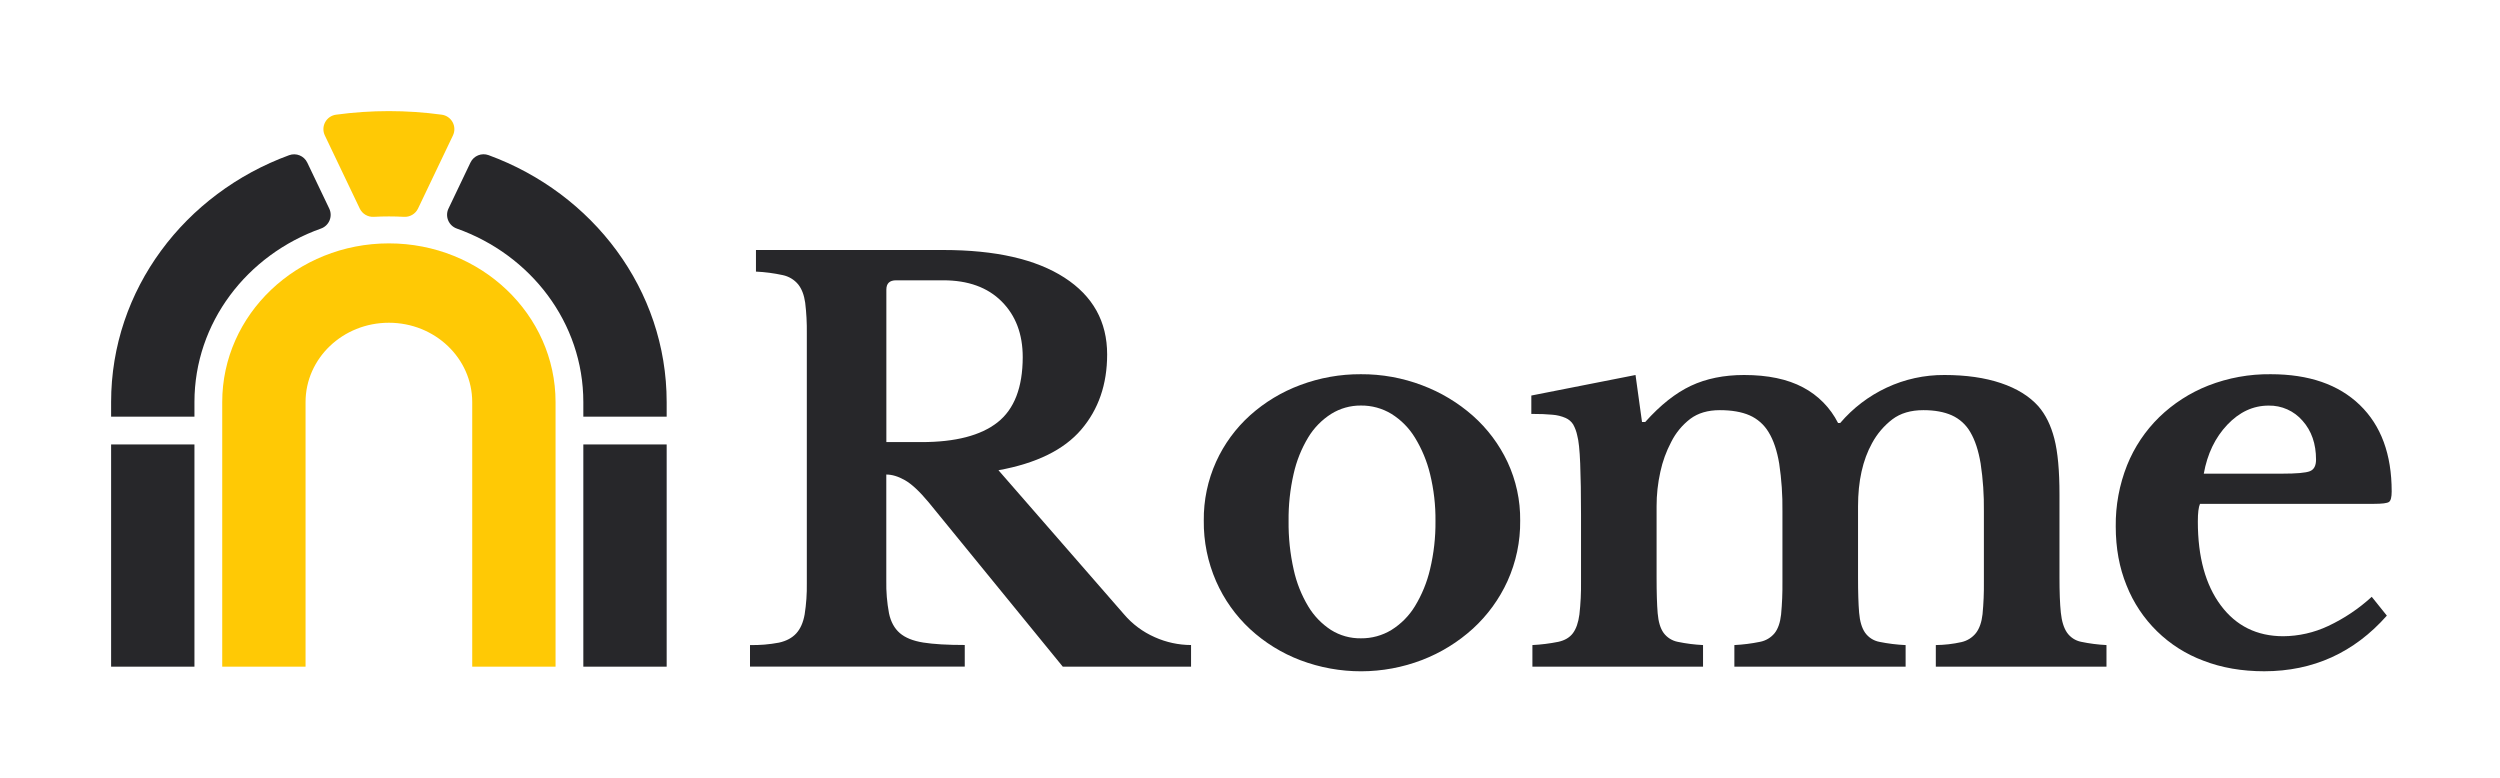
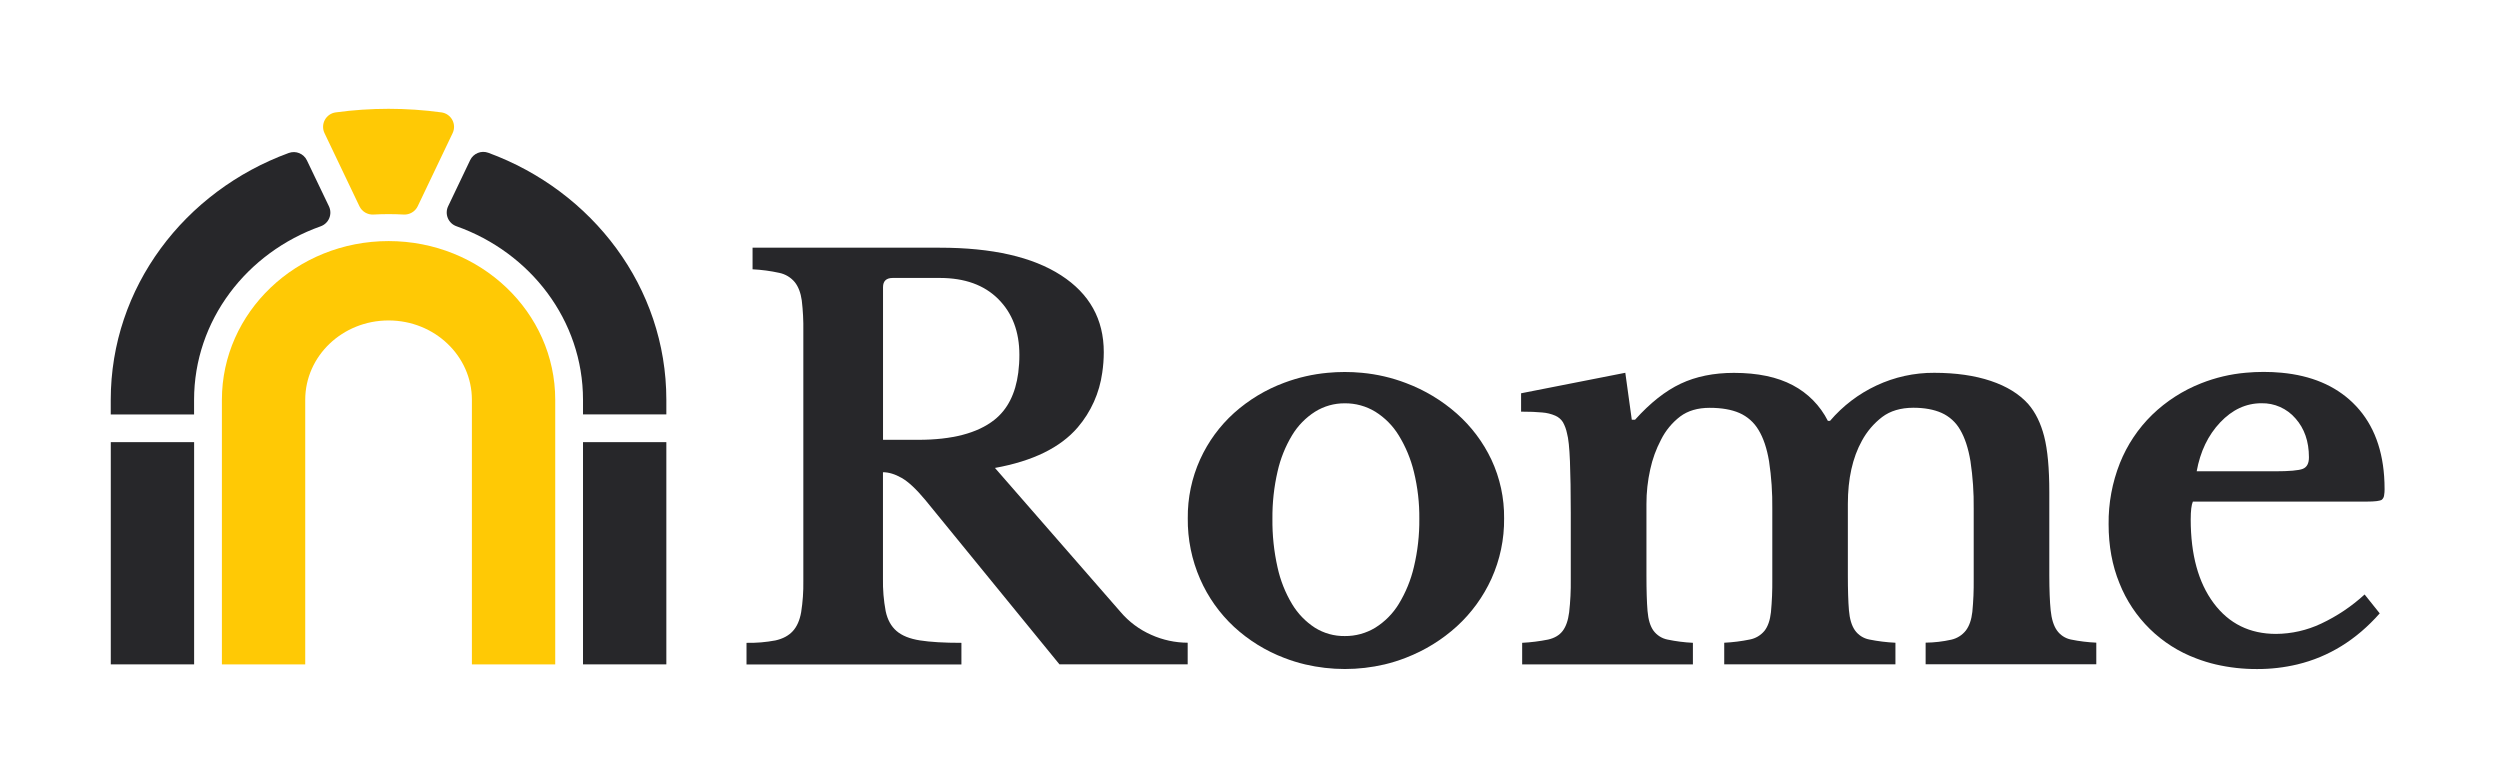
<svg xmlns="http://www.w3.org/2000/svg" id="Layer_1" data-name="Layer 1" viewBox="0 0 1620 504">
  <defs>
    <style>.cls-1{fill:#27272a;}.cls-2{fill:#ffc905;}</style>
  </defs>
-   <path class="cls-1" d="M213.35,135.15A9.43,9.43,0,0,1,208,148.1c-47.87,17-82,60.94-82,112.47V270H72v-9.43c0-73,47.88-135.3,115.35-160a9.43,9.43,0,0,1,11.76,4.79Z" />
-   <rect class="cls-1" x="72" y="288" width="54" height="144" />
-   <path class="cls-1" d="M432,260.57V270H378v-9.43c0-51.53-34.1-95.46-82-112.47a9.43,9.43,0,0,1-5.38-12.95l14.24-29.82a9.43,9.43,0,0,1,11.76-4.79C384.12,125.27,432,187.6,432,260.57Z" />
-   <rect class="cls-1" x="378" y="288" width="54" height="144" />
-   <path class="cls-2" d="M286.26,74.32a9.45,9.45,0,0,1,7.26,13.42l-2.59,5.42-20.06,42a9.48,9.48,0,0,1-9.11,5.35q-4.85-.27-9.76-.27t-9.76.27a9.49,9.49,0,0,1-9.11-5.35l-20.06-42-2.59-5.42a9.45,9.45,0,0,1,7.26-13.42,254.12,254.12,0,0,1,68.52,0Z" />
-   <path class="cls-2" d="M360,260.57V432H306V260.57c0-28.41-24.18-51.43-54-51.43s-54,23-54,51.43V432H144V260.57c0-56.81,48.36-102.86,108-102.86S360,203.76,360,260.57Z" />
-   <path class="cls-1" d="M717.43,229.68q0,29.1-16.83,48.74T647,304.71L728.3,398a55.48,55.48,0,0,0,20,14.9,57.93,57.93,0,0,0,23.5,5.08v14H688.67l-87-106.6q-8.76-10.51-15.25-14.2t-12.1-3.68v68.73a104.11,104.11,0,0,0,1.76,21.21q1.74,8.25,7,12.8t15.25,6.14q10,1.58,26.83,1.57v14H486V418a90.74,90.74,0,0,0,18.76-1.57q7.19-1.59,11.22-6t5.43-12.28A118.07,118.07,0,0,0,522.82,378V216a149.6,149.6,0,0,0-1.05-19.81q-1.07-7.55-4.56-11.92a17.66,17.66,0,0,0-10-6A104.37,104.37,0,0,0,489.86,176V162H611.18q50.84,0,78.55,17.88T717.43,229.68Zm-143.07,56.8h22.8q33,0,49.26-12.8t16.31-42.25q0-22.44-13.68-36.12t-37.87-13.67H580.67q-6.3,0-6.31,6Z" />
-   <path class="cls-1" d="M881.84,242.49a110.1,110.1,0,0,1,39.72,7.18,106.16,106.16,0,0,1,32.9,19.77,93,93,0,0,1,22.4,29.92,87.46,87.46,0,0,1,8.22,38,92.55,92.55,0,0,1-8.22,39.19,95.28,95.28,0,0,1-22.4,30.8,105.42,105.42,0,0,1-32.9,20.3,110.8,110.8,0,0,1-78.92.17,101,101,0,0,1-32.54-20.12,93.47,93.47,0,0,1-22.05-31,95.4,95.4,0,0,1-8-39.37,90.13,90.13,0,0,1,8-38.15,91.3,91.3,0,0,1,22.05-30.1,101.85,101.85,0,0,1,32.54-19.6A110.24,110.24,0,0,1,881.84,242.49Zm0,20.3a35.79,35.79,0,0,0-19.25,5.43,46.51,46.51,0,0,0-14.87,15.22,79.11,79.11,0,0,0-9.45,23.62A131,131,0,0,0,835,337.69a136.37,136.37,0,0,0,3.32,31.49,78.78,78.78,0,0,0,9.45,23.8,47.11,47.11,0,0,0,14.7,15.23,35.51,35.51,0,0,0,19.42,5.42,37.29,37.29,0,0,0,19.77-5.42,46.92,46.92,0,0,0,15.23-15.4,82,82,0,0,0,9.8-24,128.6,128.6,0,0,0,3.5-31.14,122.82,122.82,0,0,0-3.5-30.45,82.25,82.25,0,0,0-9.8-23.62,46.92,46.92,0,0,0-15.23-15.4A37.3,37.3,0,0,0,881.84,262.79Z" />
-   <path class="cls-1" d="M1073.47,374.25q0,14.7.7,23.1t3.85,12.78a14.92,14.92,0,0,0,9.1,5.77,104.89,104.89,0,0,0,16.45,2.1v14H993V418a114.49,114.49,0,0,0,16.8-2.1q6.3-1.39,9.45-5.6t4.2-12.07a168.09,168.09,0,0,0,1.05-21.18V333.66q0-19.95-.53-33.25t-1.92-18.2a25.13,25.13,0,0,0-2.63-7.17,11,11,0,0,0-4.9-4.2,26.33,26.33,0,0,0-8.57-2.1q-5.25-.53-13.65-.53v-11.9L1059.82,243l4.2,30.44h2.1Q1080.82,257,1095.7,250t34.47-7q23.1,0,38.15,8a53.18,53.18,0,0,1,22.74,23.1h1.4a89.08,89.08,0,0,1,30.1-22.92A87,87,0,0,1,1260,243q21,0,36.57,5.24t24.32,15.05q7,8.06,10.33,21t3.32,36.05v53.89q0,14.36.88,22.75t4,12.95a14.64,14.64,0,0,0,9.1,5.95A104.89,104.89,0,0,0,1365,418v14H1254.41V418a80.09,80.09,0,0,0,16.62-1.92,16.61,16.61,0,0,0,9.45-5.95q3.33-4.38,4.2-12.08a196.69,196.69,0,0,0,.88-21V331.21a191.3,191.3,0,0,0-2.1-30.8q-2.1-12.6-6.65-20.3a26.22,26.22,0,0,0-12.08-11q-7.53-3.33-18.37-3.33-12.25,0-20.12,5.95a48.52,48.52,0,0,0-13.13,15.4q-9.1,16.45-9.1,40.95v46.19q0,14.36.7,22.75t3.85,12.95a14.73,14.73,0,0,0,9.28,5.95,111,111,0,0,0,17,2.1v14H1123.87V418a109.44,109.44,0,0,0,16.62-2.1,16.18,16.18,0,0,0,9.45-5.6q3.33-4.2,4.2-12.07a202.08,202.08,0,0,0,.88-21.18V331.21a191.3,191.3,0,0,0-2.1-30.8q-2.1-12.6-6.83-20.3a27,27,0,0,0-12.42-11q-7.71-3.33-19.25-3.33t-19.07,5.6a43.14,43.14,0,0,0-12.43,15.05,74.92,74.92,0,0,0-7,19.25,101.63,101.63,0,0,0-2.45,22.4Z" />
-   <path class="cls-1" d="M1546.68,398.93q-31.85,36-79.44,36.05-21.71,0-39.37-6.83A85.69,85.69,0,0,1,1378,379.33q-7-17.15-7-38.14a104.28,104.28,0,0,1,7.35-39.73,90.85,90.85,0,0,1,20.82-31.14A96.38,96.38,0,0,1,1431,249.84a107.88,107.88,0,0,1,40.42-7.35q37.1,0,57.75,19.95t20.64,56c0,3.73-.58,6-1.75,6.82s-4.43,1.23-9.79,1.23H1425.6q-1.41,3.15-1.4,11.55,0,34.29,14.87,54.24t40.42,20a69.51,69.51,0,0,0,29.22-6.65,112.42,112.42,0,0,0,28.18-18.9Zm-67.89-92q14,0,18-1.58c2.68-1.05,4-3.55,4-7.52q0-15.39-8.75-25.2a28.3,28.3,0,0,0-22-9.8q-15,0-26.77,12.43t-15.22,31.67Z" />
+   <path class="cls-1" d="M213.14,133.66a9.43,9.43,0,0,1-5.38,13c-47.87,17-82,60.94-82,112.47v9.43h-54v-9.43c0-73,47.88-135.3,115.35-160a9.44,9.44,0,0,1,11.77,4.79Z" />
+   <rect class="cls-1" x="71.79" y="286.51" width="54" height="144" />
+   <path class="cls-1" d="M431.79,259.08v9.43h-54v-9.43c0-51.53-34.09-95.46-82-112.47a9.43,9.43,0,0,1-5.38-13l14.24-29.82a9.44,9.44,0,0,1,11.77-4.79C383.91,123.78,431.79,186.11,431.79,259.08Z" />
+   <rect class="cls-1" x="377.79" y="286.51" width="54" height="144" />
+   <path class="cls-2" d="M286.05,72.83a9.45,9.45,0,0,1,7.26,13.42l-2.59,5.42-20.05,42a9.51,9.51,0,0,1-9.12,5.35q-4.85-.27-9.76-.27c-3.27,0-6.53.09-9.76.27a9.49,9.49,0,0,1-9.11-5.35l-20.06-42-2.59-5.42a9.45,9.45,0,0,1,7.26-13.42,254.12,254.12,0,0,1,68.52,0Z" />
+   <path class="cls-2" d="M359.79,259.08V430.51h-54V259.08c0-28.41-24.18-51.43-54-51.43s-54,23-54,51.43V430.51h-54V259.08c0-56.81,48.36-102.86,108-102.86S359.79,202.27,359.79,259.08Z" />
+   <path class="cls-1" d="M746.08,411.4a55.48,55.48,0,0,1-20-14.9l-81.35-93.28q36.81-6.64,53.65-26.29a68.83,68.83,0,0,0,15.87-35.4,89.87,89.87,0,0,0,1-13.34q0-31.91-27.7-49.8T609,160.51H487.66v14A104.37,104.37,0,0,1,505,176.82a17.66,17.66,0,0,1,10,6q3.5,4.38,4.56,11.92a149.6,149.6,0,0,1,1,19.81v162a118.07,118.07,0,0,1-1.41,20.16q-1.4,7.89-5.43,12.28t-11.22,6a90.74,90.74,0,0,1-18.76,1.57v14H623v-14q-16.83,0-26.83-1.57t-15.25-6.14q-5.26-4.56-7-12.8a104.11,104.11,0,0,1-1.76-21.21V306q5.61,0,12.1,3.68t15.25,14.2l87,106.6h83.11v-14A57.93,57.93,0,0,1,746.08,411.4ZM595,285h-22.8V186.11q0-6,6.31-6H609q24.21,0,37.88,13.67t13.68,36.12a88.36,88.36,0,0,1-.72,11.59q-2.68,20.53-15.59,30.66Q627.92,285,595,285Z" />
+   <path class="cls-1" d="M966.44,297.87A93,93,0,0,0,944,268a106.16,106.16,0,0,0-32.9-19.77,107.89,107.89,0,0,0-28.55-6.65c-3.67-.36-7.39-.53-11.17-.53s-7.45.18-11.09.53A108.27,108.27,0,0,0,832.22,248a101.85,101.85,0,0,0-32.54,19.6,91.3,91.3,0,0,0-22,30.1,90.13,90.13,0,0,0-8,38.15,95.4,95.4,0,0,0,8,39.37,93.47,93.47,0,0,0,22,31,101,101,0,0,0,32.54,20.12,103.15,103.15,0,0,0,13.52,4.2,112.7,112.7,0,0,0,51.49,0,104.33,104.33,0,0,0,13.91-4.37,105.42,105.42,0,0,0,32.9-20.3,95.28,95.28,0,0,0,22.4-30.8,92.55,92.55,0,0,0,8.22-39.19A87.46,87.46,0,0,0,966.44,297.87Zm-50.22,69.47a82,82,0,0,1-9.8,24,46.92,46.92,0,0,1-15.23,15.4,37.29,37.29,0,0,1-19.77,5.42A35.51,35.51,0,0,1,852,406.72a47.11,47.11,0,0,1-14.7-15.23,78.78,78.78,0,0,1-9.45-23.8,136.37,136.37,0,0,1-3.32-31.49,131,131,0,0,1,3.32-30.63A79.11,79.11,0,0,1,837.3,282a46.51,46.51,0,0,1,14.87-15.22,35.79,35.79,0,0,1,19.25-5.43,37.3,37.3,0,0,1,19.77,5.43,46.92,46.92,0,0,1,15.23,15.4,82.25,82.25,0,0,1,9.8,23.62,122.82,122.82,0,0,1,3.5,30.45A128.6,128.6,0,0,1,916.22,367.34Z" />
+   <path class="cls-1" d="M1341.93,414.41a14.64,14.64,0,0,1-9.1-6q-3.15-4.54-4-12.95t-.88-22.75V318.87q0-23.1-3.32-36.05t-10.33-21q-8.74-9.78-24.32-15t-36.57-5.24a87,87,0,0,0-37.45,8.22,89.08,89.08,0,0,0-30.1,22.92h-1.4a53.18,53.18,0,0,0-22.74-23.1q-15.06-8-38.15-8-19.6,0-34.47,7T1059.5,272h-2.1l-4.2-30.44-67.54,13.29v11.9q8.4,0,13.65.53a26.33,26.33,0,0,1,8.57,2.1,11,11,0,0,1,4.9,4.2,25.13,25.13,0,0,1,2.63,7.17q1.4,4.9,1.92,18.2t.53,33.25v43.39a168.09,168.09,0,0,1-1.05,21.18q-1,7.88-4.2,12.07t-9.45,5.6a114.49,114.49,0,0,1-16.8,2.1v14H1097v-14a104.89,104.89,0,0,1-16.45-2.1,14.92,14.92,0,0,1-9.1-5.77q-3.15-4.38-3.85-12.78t-.7-23.1V326.57a101.63,101.63,0,0,1,2.45-22.4,74.92,74.92,0,0,1,7-19.25,43.14,43.14,0,0,1,12.43-15.05q7.51-5.6,19.07-5.6t19.25,3.33a27,27,0,0,1,12.42,11q4.72,7.71,6.83,20.3a191.3,191.3,0,0,1,2.1,30.8v45.84a202.08,202.08,0,0,1-.88,21.18q-.87,7.88-4.2,12.07a16.18,16.18,0,0,1-9.45,5.6,109.44,109.44,0,0,1-16.62,2.1v14h110.94v-14a111,111,0,0,1-17-2.1,14.73,14.73,0,0,1-9.28-6q-3.15-4.54-3.85-12.95t-.7-22.75V326.57q0-24.49,9.1-40.95a48.52,48.52,0,0,1,13.13-15.4q7.88-5.94,20.12-6,10.85,0,18.37,3.33a26.22,26.22,0,0,1,12.08,11q4.55,7.71,6.65,20.3a191.3,191.3,0,0,1,2.1,30.8v45.84a196.69,196.69,0,0,1-.88,21q-.87,7.71-4.2,12.08a16.61,16.61,0,0,1-9.45,5.95,80.09,80.09,0,0,1-16.62,1.92v14h110.59v-14A104.89,104.89,0,0,1,1341.93,414.41Z" />
+   <path class="cls-1" d="M1544.92,308.65q-2.14-30.11-20.35-47.7-17.31-16.71-46.15-19.42-5.58-.54-11.6-.53t-11.5.53a103,103,0,0,0-28.92,6.82,96.38,96.38,0,0,0-31.85,20.48A90.85,90.85,0,0,0,1373.73,300a104.28,104.28,0,0,0-7.35,39.73q0,21,7,38.14a85.69,85.69,0,0,0,49.87,48.82,95.5,95.5,0,0,0,12.5,3.85,116,116,0,0,0,26.87,3,110.8,110.8,0,0,0,26.05-3q30.69-7.38,53.39-33.07l-9.79-12.25a112.42,112.42,0,0,1-28.18,18.9,69.51,69.51,0,0,1-29.22,6.65q-25.55,0-40.42-19.95t-14.87-54.24q0-8.4,1.4-11.55h112.69q8,0,9.79-1.23a4.48,4.48,0,0,0,1.46-3,21.37,21.37,0,0,0,.29-3.8Q1545.21,312.69,1544.92,308.65Zm-52.73-4.83q-4,1.57-18,1.58h-50.74q3.48-19.25,15.22-31.67t26.77-12.43a28.3,28.3,0,0,1,22,9.8q8.74,9.81,8.75,25.2C1496.22,300.27,1494.87,302.77,1492.19,303.82Z" />
</svg>
